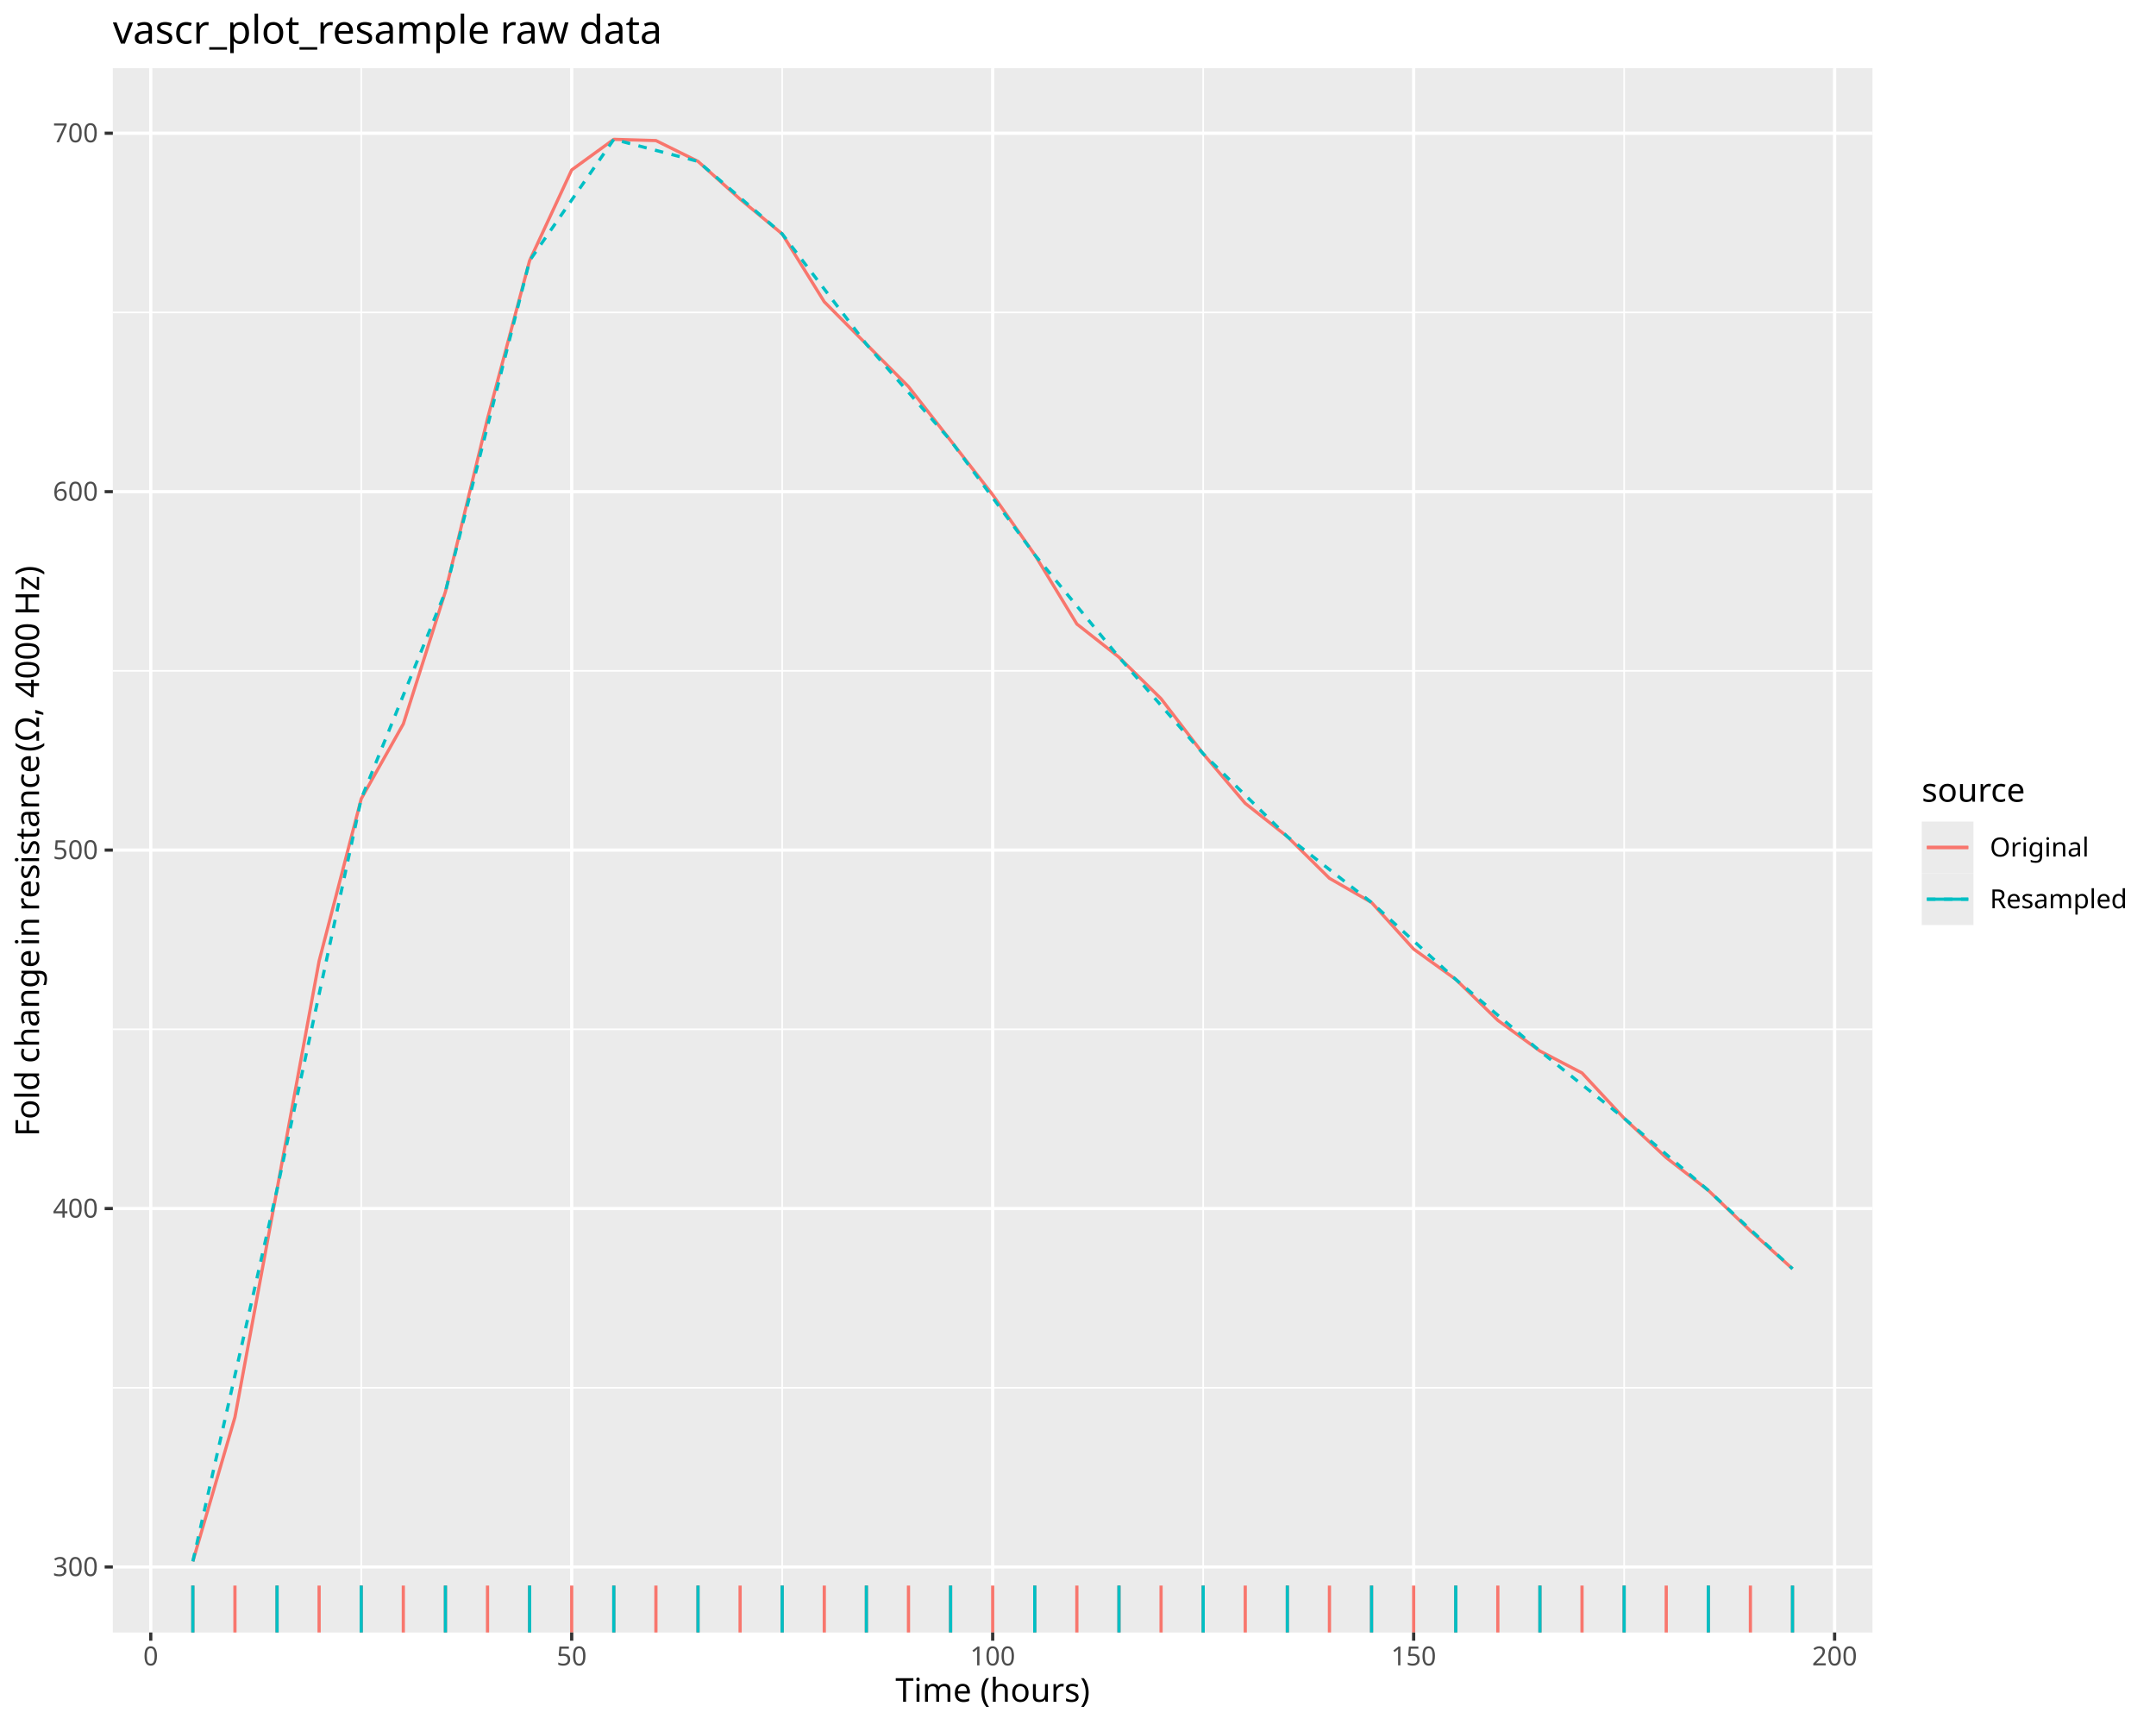
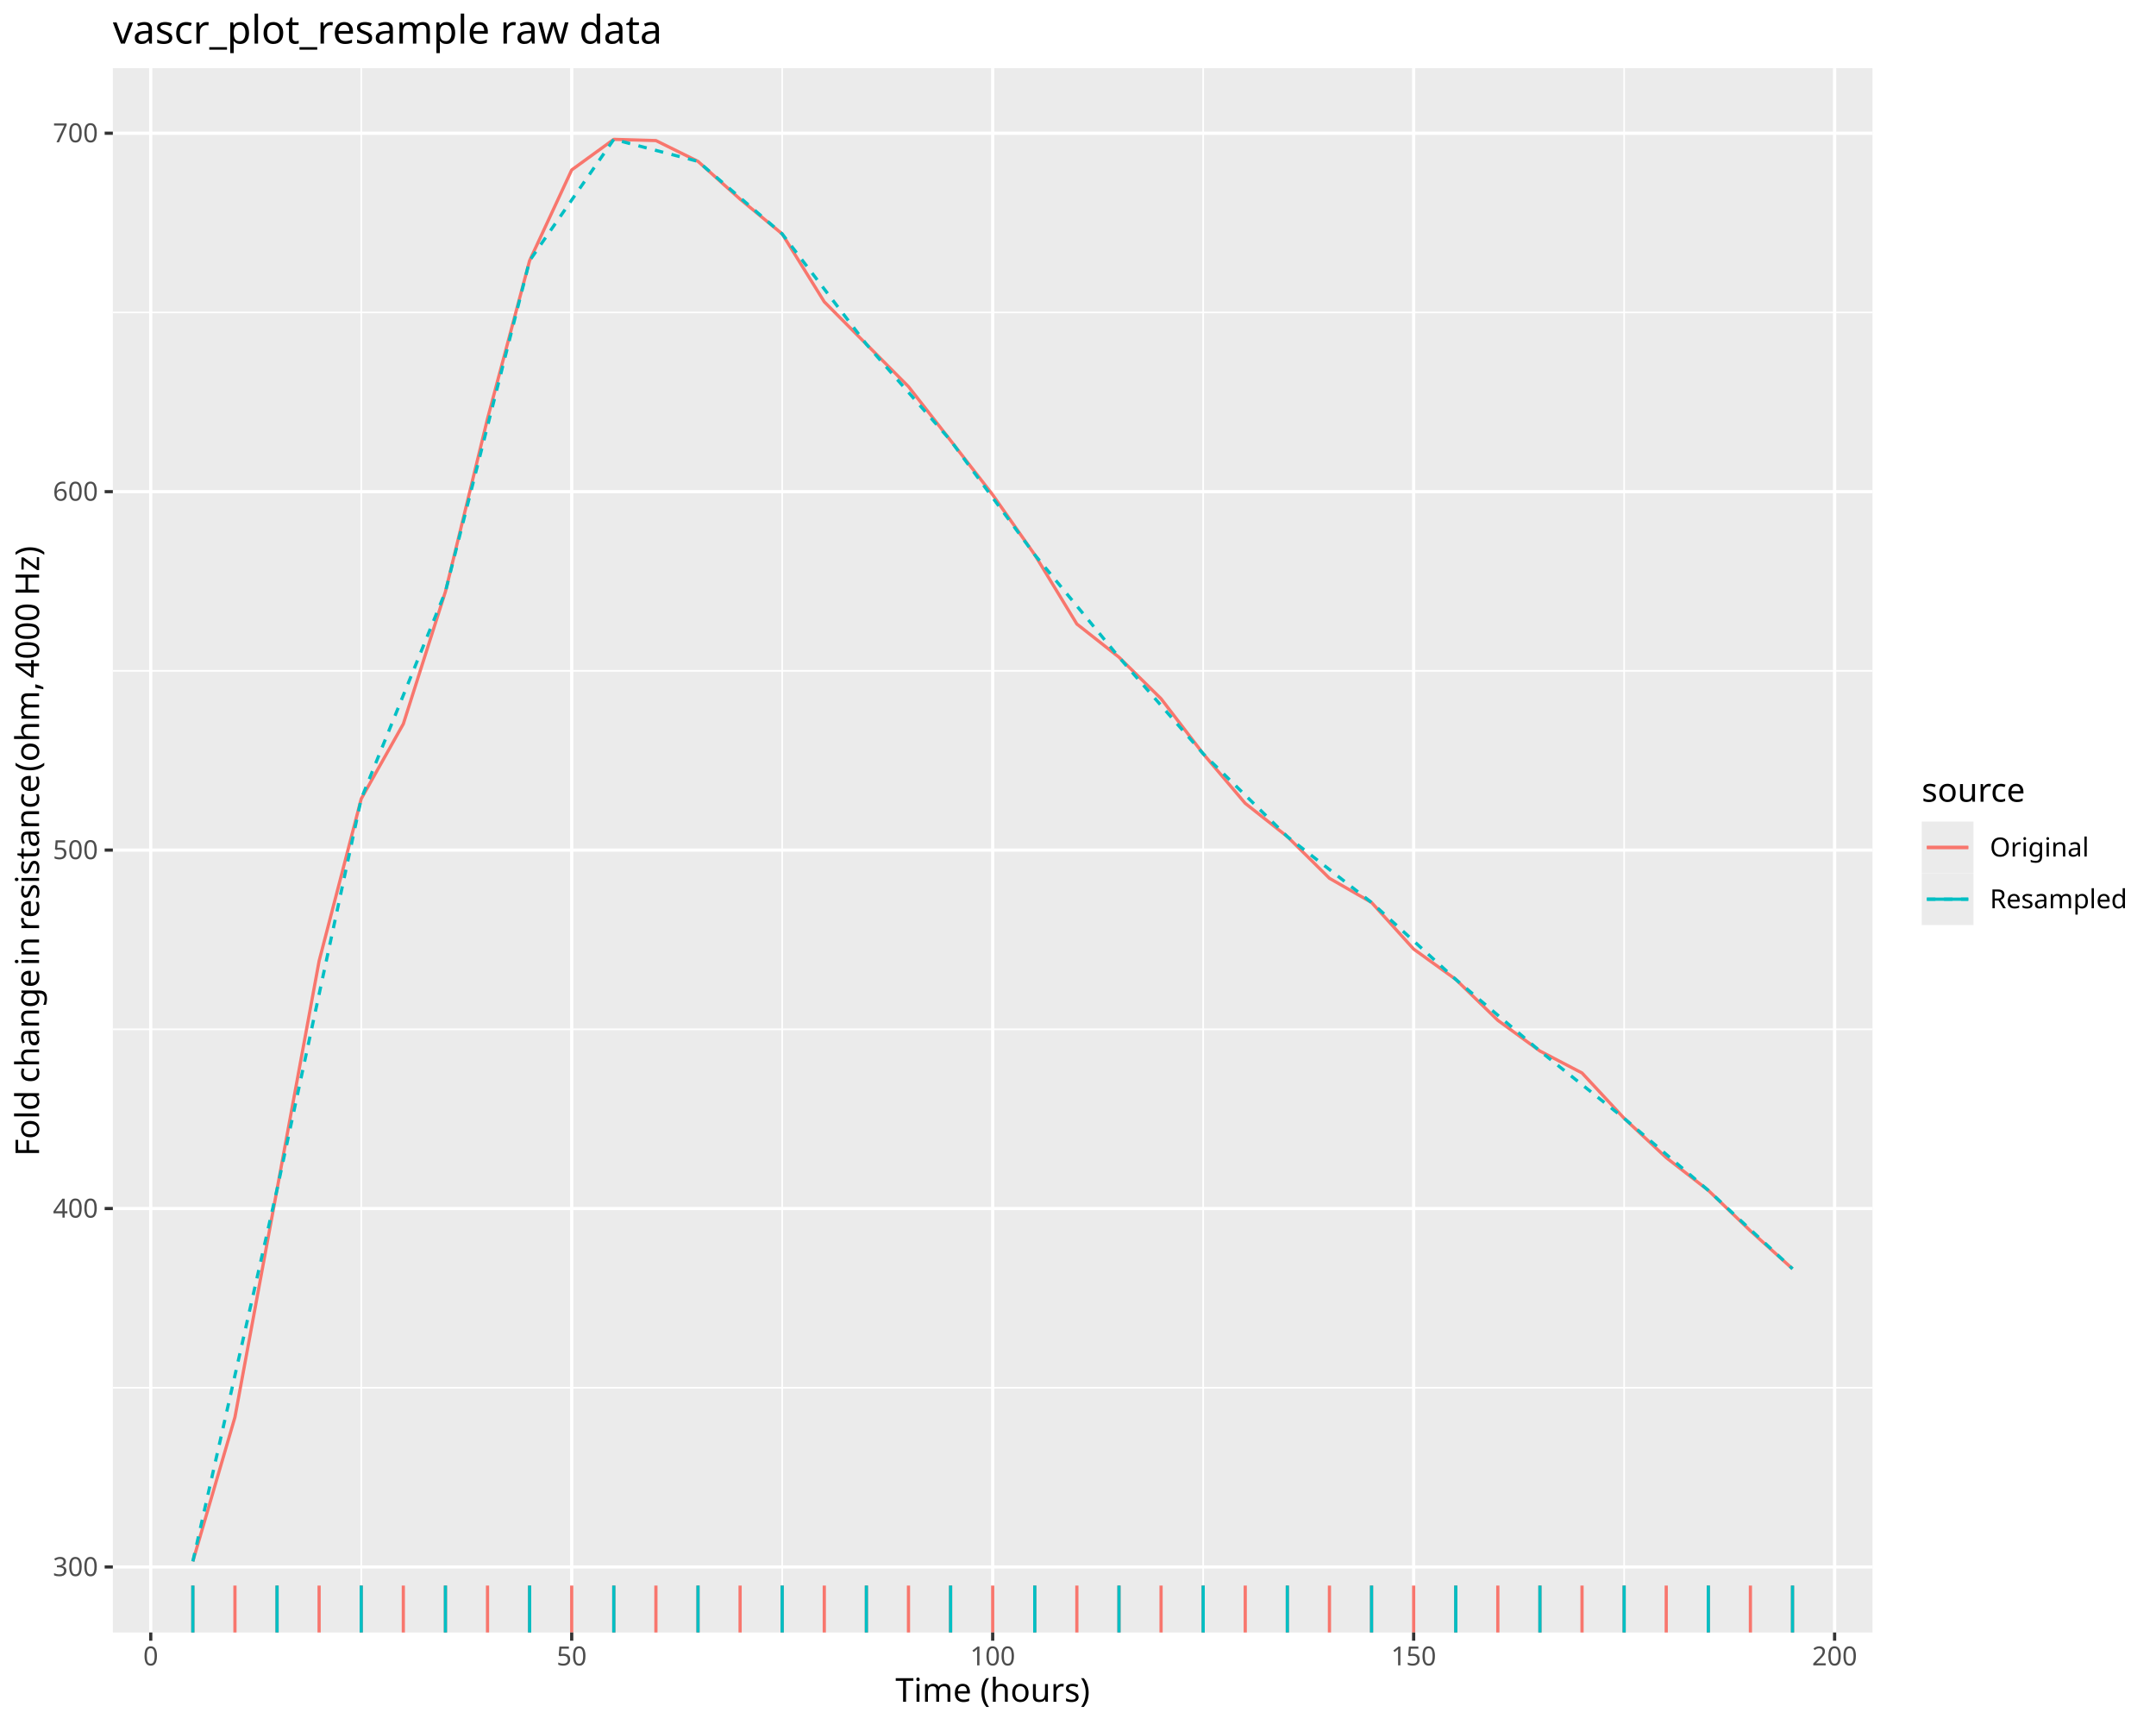
<svg xmlns="http://www.w3.org/2000/svg" class="svglite" data-engine-version="2.0" width="720.00pt" height="576.00pt" viewBox="0 0 720.00 576.00">
  <defs>
    <style type="text/css">
    .svglite line, .svglite polyline, .svglite polygon, .svglite path, .svglite rect, .svglite circle {
      fill: none;
      stroke: #000000;
      stroke-linecap: round;
      stroke-linejoin: round;
      stroke-miterlimit: 10.00;
    }
  </style>
  </defs>
  <rect width="100%" height="100%" style="stroke: none; fill: #FFFFFF;" />
  <defs>
    <clipPath id="cpMC4wMHw3MjAuMDB8MC4wMHw1NzYuMDA=">
      <rect x="0.00" y="0.00" width="720.00" height="576.00" />
    </clipPath>
  </defs>
  <g clip-path="url(#cpMC4wMHw3MjAuMDB8MC4wMHw1NzYuMDA=)">
    <rect x="0.00" y="0.00" width="720.00" height="576.00" style="stroke-width: 1.07; stroke: #FFFFFF; fill: #FFFFFF;" />
  </g>
  <defs>
    <clipPath id="cpMzcuNjl8NjI1LjMyfDIyLjc4fDU0NS4xMQ==">
      <rect x="37.69" y="22.78" width="587.63" height="522.33" />
    </clipPath>
  </defs>
  <g clip-path="url(#cpMzcuNjl8NjI1LjMyfDIyLjc4fDU0NS4xMQ==)">
    <rect x="37.69" y="22.78" width="587.63" height="522.33" style="stroke-width: 1.07; stroke: none; fill: #EBEBEB;" />
    <polyline points="37.69,463.39 625.32,463.39 " style="stroke-width: 0.53; stroke: #FFFFFF; stroke-linecap: butt;" />
    <polyline points="37.69,343.70 625.32,343.70 " style="stroke-width: 0.53; stroke: #FFFFFF; stroke-linecap: butt;" />
    <polyline points="37.69,224.01 625.32,224.01 " style="stroke-width: 0.53; stroke: #FFFFFF; stroke-linecap: butt;" />
    <polyline points="37.69,104.32 625.32,104.32 " style="stroke-width: 0.53; stroke: #FFFFFF; stroke-linecap: butt;" />
    <polyline points="120.63,545.11 120.63,22.78 " style="stroke-width: 0.53; stroke: #FFFFFF; stroke-linecap: butt;" />
    <polyline points="261.21,545.11 261.21,22.78 " style="stroke-width: 0.53; stroke: #FFFFFF; stroke-linecap: butt;" />
    <polyline points="401.80,545.11 401.80,22.78 " style="stroke-width: 0.53; stroke: #FFFFFF; stroke-linecap: butt;" />
    <polyline points="542.38,545.11 542.38,22.78 " style="stroke-width: 0.53; stroke: #FFFFFF; stroke-linecap: butt;" />
    <polyline points="37.69,523.23 625.32,523.23 " style="stroke-width: 1.07; stroke: #FFFFFF; stroke-linecap: butt;" />
    <polyline points="37.69,403.54 625.32,403.54 " style="stroke-width: 1.07; stroke: #FFFFFF; stroke-linecap: butt;" />
    <polyline points="37.69,283.85 625.32,283.85 " style="stroke-width: 1.07; stroke: #FFFFFF; stroke-linecap: butt;" />
    <polyline points="37.69,164.17 625.32,164.17 " style="stroke-width: 1.07; stroke: #FFFFFF; stroke-linecap: butt;" />
    <polyline points="37.69,44.48 625.32,44.48 " style="stroke-width: 1.07; stroke: #FFFFFF; stroke-linecap: butt;" />
    <polyline points="50.34,545.11 50.34,22.78 " style="stroke-width: 1.07; stroke: #FFFFFF; stroke-linecap: butt;" />
    <polyline points="190.92,545.11 190.92,22.78 " style="stroke-width: 1.07; stroke: #FFFFFF; stroke-linecap: butt;" />
    <polyline points="331.51,545.11 331.51,22.78 " style="stroke-width: 1.07; stroke: #FFFFFF; stroke-linecap: butt;" />
    <polyline points="472.09,545.11 472.09,22.78 " style="stroke-width: 1.07; stroke: #FFFFFF; stroke-linecap: butt;" />
    <polyline points="612.67,545.11 612.67,22.78 " style="stroke-width: 1.07; stroke: #FFFFFF; stroke-linecap: butt;" />
    <polyline points="64.40,521.37 78.46,473.22 92.52,397.15 106.57,320.88 120.63,266.74 134.69,241.73 148.75,197.57 162.81,139.79 176.86,87.04 190.92,56.74 204.98,46.53 219.04,46.94 233.10,53.89 247.16,66.51 261.21,78.11 275.27,100.78 289.33,114.94 303.39,129.09 317.45,147.09 331.51,165.22 345.56,185.26 359.62,208.37 373.68,219.45 387.74,233.31 401.80,251.68 415.85,268.25 429.91,279.36 443.97,293.27 458.03,301.35 472.09,316.91 486.15,327.04 500.20,340.70 514.26,350.95 528.32,358.28 542.38,373.42 556.44,386.56 570.50,397.49 584.55,411.00 598.61,423.67 " style="stroke-width: 1.07; stroke: #F8766D; stroke-linecap: butt;" />
    <polyline points="64.40,521.37 92.52,397.15 120.63,266.74 148.75,197.57 176.86,87.04 204.98,46.53 233.10,53.89 261.21,78.11 289.33,114.94 317.45,147.09 345.56,185.26 373.68,219.45 401.80,251.68 429.91,279.36 458.03,301.35 486.15,327.04 514.26,350.95 542.38,373.42 570.50,397.49 598.61,423.67 " style="stroke-width: 1.07; stroke: #00BFC4; stroke-dasharray: 2.85,2.85; stroke-linecap: butt;" />
    <line x1="64.40" y1="545.11" x2="64.40" y2="529.44" style="stroke-width: 1.07; stroke: #F8766D; stroke-linecap: butt;" />
    <line x1="78.46" y1="545.11" x2="78.46" y2="529.44" style="stroke-width: 1.07; stroke: #F8766D; stroke-linecap: butt;" />
    <line x1="92.52" y1="545.11" x2="92.52" y2="529.44" style="stroke-width: 1.07; stroke: #F8766D; stroke-linecap: butt;" />
    <line x1="106.57" y1="545.11" x2="106.57" y2="529.44" style="stroke-width: 1.07; stroke: #F8766D; stroke-linecap: butt;" />
    <line x1="120.63" y1="545.11" x2="120.63" y2="529.44" style="stroke-width: 1.07; stroke: #F8766D; stroke-linecap: butt;" />
    <line x1="134.69" y1="545.11" x2="134.69" y2="529.44" style="stroke-width: 1.07; stroke: #F8766D; stroke-linecap: butt;" />
    <line x1="148.75" y1="545.11" x2="148.75" y2="529.44" style="stroke-width: 1.07; stroke: #F8766D; stroke-linecap: butt;" />
    <line x1="162.81" y1="545.11" x2="162.81" y2="529.44" style="stroke-width: 1.07; stroke: #F8766D; stroke-linecap: butt;" />
    <line x1="176.86" y1="545.11" x2="176.86" y2="529.44" style="stroke-width: 1.07; stroke: #F8766D; stroke-linecap: butt;" />
    <line x1="190.92" y1="545.11" x2="190.92" y2="529.44" style="stroke-width: 1.07; stroke: #F8766D; stroke-linecap: butt;" />
    <line x1="204.98" y1="545.11" x2="204.98" y2="529.44" style="stroke-width: 1.07; stroke: #F8766D; stroke-linecap: butt;" />
    <line x1="219.04" y1="545.11" x2="219.04" y2="529.44" style="stroke-width: 1.07; stroke: #F8766D; stroke-linecap: butt;" />
    <line x1="233.10" y1="545.11" x2="233.10" y2="529.44" style="stroke-width: 1.07; stroke: #F8766D; stroke-linecap: butt;" />
    <line x1="247.16" y1="545.11" x2="247.16" y2="529.44" style="stroke-width: 1.07; stroke: #F8766D; stroke-linecap: butt;" />
    <line x1="261.21" y1="545.11" x2="261.21" y2="529.44" style="stroke-width: 1.07; stroke: #F8766D; stroke-linecap: butt;" />
    <line x1="275.27" y1="545.11" x2="275.27" y2="529.44" style="stroke-width: 1.07; stroke: #F8766D; stroke-linecap: butt;" />
    <line x1="289.33" y1="545.11" x2="289.33" y2="529.44" style="stroke-width: 1.07; stroke: #F8766D; stroke-linecap: butt;" />
    <line x1="303.39" y1="545.11" x2="303.39" y2="529.44" style="stroke-width: 1.07; stroke: #F8766D; stroke-linecap: butt;" />
    <line x1="317.45" y1="545.11" x2="317.45" y2="529.44" style="stroke-width: 1.07; stroke: #F8766D; stroke-linecap: butt;" />
    <line x1="331.51" y1="545.11" x2="331.51" y2="529.44" style="stroke-width: 1.07; stroke: #F8766D; stroke-linecap: butt;" />
    <line x1="345.56" y1="545.11" x2="345.56" y2="529.44" style="stroke-width: 1.07; stroke: #F8766D; stroke-linecap: butt;" />
    <line x1="359.62" y1="545.11" x2="359.62" y2="529.44" style="stroke-width: 1.07; stroke: #F8766D; stroke-linecap: butt;" />
    <line x1="373.68" y1="545.11" x2="373.68" y2="529.44" style="stroke-width: 1.07; stroke: #F8766D; stroke-linecap: butt;" />
    <line x1="387.74" y1="545.11" x2="387.74" y2="529.44" style="stroke-width: 1.07; stroke: #F8766D; stroke-linecap: butt;" />
    <line x1="401.80" y1="545.11" x2="401.80" y2="529.44" style="stroke-width: 1.07; stroke: #F8766D; stroke-linecap: butt;" />
    <line x1="415.85" y1="545.11" x2="415.85" y2="529.44" style="stroke-width: 1.07; stroke: #F8766D; stroke-linecap: butt;" />
    <line x1="429.91" y1="545.11" x2="429.91" y2="529.44" style="stroke-width: 1.07; stroke: #F8766D; stroke-linecap: butt;" />
    <line x1="443.97" y1="545.11" x2="443.97" y2="529.44" style="stroke-width: 1.07; stroke: #F8766D; stroke-linecap: butt;" />
    <line x1="458.03" y1="545.11" x2="458.03" y2="529.44" style="stroke-width: 1.07; stroke: #F8766D; stroke-linecap: butt;" />
    <line x1="472.09" y1="545.11" x2="472.09" y2="529.44" style="stroke-width: 1.07; stroke: #F8766D; stroke-linecap: butt;" />
    <line x1="486.15" y1="545.11" x2="486.15" y2="529.44" style="stroke-width: 1.07; stroke: #F8766D; stroke-linecap: butt;" />
    <line x1="500.20" y1="545.11" x2="500.20" y2="529.44" style="stroke-width: 1.07; stroke: #F8766D; stroke-linecap: butt;" />
    <line x1="514.26" y1="545.11" x2="514.26" y2="529.44" style="stroke-width: 1.07; stroke: #F8766D; stroke-linecap: butt;" />
    <line x1="528.32" y1="545.11" x2="528.32" y2="529.44" style="stroke-width: 1.07; stroke: #F8766D; stroke-linecap: butt;" />
    <line x1="542.38" y1="545.11" x2="542.38" y2="529.44" style="stroke-width: 1.07; stroke: #F8766D; stroke-linecap: butt;" />
    <line x1="556.44" y1="545.11" x2="556.44" y2="529.44" style="stroke-width: 1.07; stroke: #F8766D; stroke-linecap: butt;" />
    <line x1="570.50" y1="545.11" x2="570.50" y2="529.44" style="stroke-width: 1.07; stroke: #F8766D; stroke-linecap: butt;" />
    <line x1="584.55" y1="545.11" x2="584.55" y2="529.44" style="stroke-width: 1.07; stroke: #F8766D; stroke-linecap: butt;" />
    <line x1="598.61" y1="545.11" x2="598.61" y2="529.44" style="stroke-width: 1.07; stroke: #F8766D; stroke-linecap: butt;" />
    <line x1="64.40" y1="545.11" x2="64.40" y2="529.44" style="stroke-width: 1.07; stroke: #00BFC4; stroke-linecap: butt;" />
    <line x1="92.52" y1="545.11" x2="92.52" y2="529.44" style="stroke-width: 1.07; stroke: #00BFC4; stroke-linecap: butt;" />
    <line x1="120.63" y1="545.11" x2="120.63" y2="529.44" style="stroke-width: 1.07; stroke: #00BFC4; stroke-linecap: butt;" />
    <line x1="148.75" y1="545.11" x2="148.75" y2="529.44" style="stroke-width: 1.07; stroke: #00BFC4; stroke-linecap: butt;" />
    <line x1="176.86" y1="545.11" x2="176.86" y2="529.44" style="stroke-width: 1.07; stroke: #00BFC4; stroke-linecap: butt;" />
    <line x1="204.98" y1="545.11" x2="204.98" y2="529.44" style="stroke-width: 1.07; stroke: #00BFC4; stroke-linecap: butt;" />
    <line x1="233.10" y1="545.11" x2="233.10" y2="529.44" style="stroke-width: 1.07; stroke: #00BFC4; stroke-linecap: butt;" />
    <line x1="261.21" y1="545.11" x2="261.21" y2="529.44" style="stroke-width: 1.07; stroke: #00BFC4; stroke-linecap: butt;" />
    <line x1="289.33" y1="545.11" x2="289.33" y2="529.44" style="stroke-width: 1.07; stroke: #00BFC4; stroke-linecap: butt;" />
    <line x1="317.45" y1="545.11" x2="317.45" y2="529.44" style="stroke-width: 1.07; stroke: #00BFC4; stroke-linecap: butt;" />
    <line x1="345.56" y1="545.11" x2="345.56" y2="529.44" style="stroke-width: 1.07; stroke: #00BFC4; stroke-linecap: butt;" />
    <line x1="373.68" y1="545.11" x2="373.68" y2="529.44" style="stroke-width: 1.07; stroke: #00BFC4; stroke-linecap: butt;" />
    <line x1="401.80" y1="545.11" x2="401.80" y2="529.44" style="stroke-width: 1.07; stroke: #00BFC4; stroke-linecap: butt;" />
    <line x1="429.91" y1="545.11" x2="429.91" y2="529.44" style="stroke-width: 1.07; stroke: #00BFC4; stroke-linecap: butt;" />
    <line x1="458.03" y1="545.11" x2="458.03" y2="529.44" style="stroke-width: 1.07; stroke: #00BFC4; stroke-linecap: butt;" />
    <line x1="486.15" y1="545.11" x2="486.15" y2="529.44" style="stroke-width: 1.07; stroke: #00BFC4; stroke-linecap: butt;" />
    <line x1="514.26" y1="545.11" x2="514.26" y2="529.44" style="stroke-width: 1.07; stroke: #00BFC4; stroke-linecap: butt;" />
    <line x1="542.38" y1="545.11" x2="542.38" y2="529.44" style="stroke-width: 1.07; stroke: #00BFC4; stroke-linecap: butt;" />
    <line x1="570.50" y1="545.11" x2="570.50" y2="529.44" style="stroke-width: 1.07; stroke: #00BFC4; stroke-linecap: butt;" />
    <line x1="598.61" y1="545.11" x2="598.61" y2="529.44" style="stroke-width: 1.07; stroke: #00BFC4; stroke-linecap: butt;" />
  </g>
  <g clip-path="url(#cpMC4wMHw3MjAuMDB8MC4wMHw1NzYuMDA=)">
    <text x="32.76" y="526.26" text-anchor="end" style="font-size: 8.80px; fill: #4D4D4D; font-family: sans;" textLength="14.68px" lengthAdjust="spacingAndGlyphs">300</text>
    <text x="32.76" y="406.57" text-anchor="end" style="font-size: 8.80px; fill: #4D4D4D; font-family: sans;" textLength="14.68px" lengthAdjust="spacingAndGlyphs">400</text>
    <text x="32.76" y="286.88" text-anchor="end" style="font-size: 8.80px; fill: #4D4D4D; font-family: sans;" textLength="14.68px" lengthAdjust="spacingAndGlyphs">500</text>
    <text x="32.76" y="167.19" text-anchor="end" style="font-size: 8.80px; fill: #4D4D4D; font-family: sans;" textLength="14.68px" lengthAdjust="spacingAndGlyphs">600</text>
    <text x="32.76" y="47.50" text-anchor="end" style="font-size: 8.80px; fill: #4D4D4D; font-family: sans;" textLength="14.68px" lengthAdjust="spacingAndGlyphs">700</text>
    <polyline points="34.95,523.23 37.69,523.23 " style="stroke-width: 1.07; stroke: #333333; stroke-linecap: butt;" />
    <polyline points="34.95,403.54 37.69,403.54 " style="stroke-width: 1.07; stroke: #333333; stroke-linecap: butt;" />
    <polyline points="34.95,283.85 37.69,283.85 " style="stroke-width: 1.07; stroke: #333333; stroke-linecap: butt;" />
    <polyline points="34.95,164.17 37.69,164.17 " style="stroke-width: 1.07; stroke: #333333; stroke-linecap: butt;" />
    <polyline points="34.95,44.48 37.69,44.48 " style="stroke-width: 1.07; stroke: #333333; stroke-linecap: butt;" />
    <polyline points="50.34,547.85 50.34,545.11 " style="stroke-width: 1.07; stroke: #333333; stroke-linecap: butt;" />
    <polyline points="190.92,547.85 190.92,545.11 " style="stroke-width: 1.07; stroke: #333333; stroke-linecap: butt;" />
    <polyline points="331.51,547.85 331.51,545.11 " style="stroke-width: 1.07; stroke: #333333; stroke-linecap: butt;" />
    <polyline points="472.09,547.85 472.09,545.11 " style="stroke-width: 1.07; stroke: #333333; stroke-linecap: butt;" />
    <polyline points="612.67,547.85 612.67,545.11 " style="stroke-width: 1.07; stroke: #333333; stroke-linecap: butt;" />
    <text x="50.34" y="556.10" text-anchor="middle" style="font-size: 8.80px; fill: #4D4D4D; font-family: sans;" textLength="4.89px" lengthAdjust="spacingAndGlyphs">0</text>
    <text x="190.92" y="556.10" text-anchor="middle" style="font-size: 8.80px; fill: #4D4D4D; font-family: sans;" textLength="9.79px" lengthAdjust="spacingAndGlyphs">50</text>
    <text x="331.51" y="556.10" text-anchor="middle" style="font-size: 8.80px; fill: #4D4D4D; font-family: sans;" textLength="14.68px" lengthAdjust="spacingAndGlyphs">100</text>
    <text x="472.09" y="556.10" text-anchor="middle" style="font-size: 8.80px; fill: #4D4D4D; font-family: sans;" textLength="14.68px" lengthAdjust="spacingAndGlyphs">150</text>
    <text x="612.67" y="556.10" text-anchor="middle" style="font-size: 8.80px; fill: #4D4D4D; font-family: sans;" textLength="14.68px" lengthAdjust="spacingAndGlyphs">200</text>
    <text x="331.51" y="568.24" text-anchor="middle" style="font-size: 11.00px; font-family: sans;" textLength="62.35px" lengthAdjust="spacingAndGlyphs">Time (hours)</text>
-     <text transform="translate(13.05,379.48) rotate(-90)" style="font-size: 11.00px; font-family: sans;" textLength="21.40px" lengthAdjust="spacingAndGlyphs">Fold</text>
-     <text transform="translate(13.05,355.03) rotate(-90)" style="font-size: 11.00px; font-family: sans;" textLength="36.10px" lengthAdjust="spacingAndGlyphs">change</text>
-     <text transform="translate(13.05,315.88) rotate(-90)" style="font-size: 11.00px; font-family: sans;" textLength="8.56px" lengthAdjust="spacingAndGlyphs">in</text>
-     <text transform="translate(13.05,304.26) rotate(-90)" style="font-size: 11.00px; font-family: sans;" textLength="50.15px" lengthAdjust="spacingAndGlyphs">resistance</text>
-     <text transform="translate(13.05,251.06) rotate(-90)" style="font-size: 11.00px; font-family: sans;" textLength="14.94px" lengthAdjust="spacingAndGlyphs">(Ω,</text>
-     <text transform="translate(13.05,233.06) rotate(-90)" style="font-size: 11.00px; font-family: sans;" textLength="24.47px" lengthAdjust="spacingAndGlyphs">4000</text>
-     <text transform="translate(13.05,205.53) rotate(-90)" style="font-size: 11.00px; font-family: sans;" textLength="17.11px" lengthAdjust="spacingAndGlyphs">Hz)</text>
+     <text transform="translate(13.05,386.07) rotate(-90)" style="font-size: 11.00px; font-family: sans;" textLength="21.40px" lengthAdjust="spacingAndGlyphs">Fold</text>
+     <text transform="translate(13.05,361.62) rotate(-90)" style="font-size: 11.00px; font-family: sans;" textLength="36.10px" lengthAdjust="spacingAndGlyphs">change</text>
+     <text transform="translate(13.05,322.47) rotate(-90)" style="font-size: 11.00px; font-family: sans;" textLength="8.56px" lengthAdjust="spacingAndGlyphs">in</text>
+     <text transform="translate(13.05,310.85) rotate(-90)" style="font-size: 11.00px; font-family: sans;" textLength="50.15px" lengthAdjust="spacingAndGlyphs">resistance</text>
+     <text transform="translate(13.05,257.65) rotate(-90)" style="font-size: 11.00px; font-family: sans;" textLength="28.12px" lengthAdjust="spacingAndGlyphs">(ohm,</text>
+     <text transform="translate(13.05,226.47) rotate(-90)" style="font-size: 11.00px; font-family: sans;" textLength="24.47px" lengthAdjust="spacingAndGlyphs">4000</text>
+     <text transform="translate(13.05,198.94) rotate(-90)" style="font-size: 11.00px; font-family: sans;" textLength="17.11px" lengthAdjust="spacingAndGlyphs">Hz)</text>
    <rect x="636.28" y="253.52" width="78.24" height="60.85" style="stroke-width: 1.07; stroke: none; fill: #FFFFFF;" />
    <text x="641.76" y="267.71" style="font-size: 11.00px; font-family: sans;" textLength="33.03px" lengthAdjust="spacingAndGlyphs">source</text>
    <rect x="641.76" y="274.33" width="17.28" height="17.28" style="stroke-width: 1.07; stroke: none; fill: #EBEBEB;" />
    <line x1="643.49" y1="282.97" x2="657.31" y2="282.97" style="stroke-width: 1.07; stroke: #F8766D; stroke-linecap: butt;" />
    <line x1="643.49" y1="282.97" x2="657.31" y2="282.97" style="stroke-width: 1.07; stroke: #F8766D; stroke-linecap: butt;" />
    <rect x="641.76" y="291.61" width="17.28" height="17.28" style="stroke-width: 1.07; stroke: none; fill: #EBEBEB;" />
    <line x1="643.49" y1="300.25" x2="657.31" y2="300.25" style="stroke-width: 1.07; stroke: #00BFC4; stroke-dasharray: 2.85,2.85; stroke-linecap: butt;" />
    <line x1="643.49" y1="300.25" x2="657.31" y2="300.25" style="stroke-width: 1.07; stroke: #00BFC4; stroke-linecap: butt;" />
    <text x="664.52" y="286.00" style="font-size: 8.80px; font-family: sans;" textLength="30.32px" lengthAdjust="spacingAndGlyphs">Original</text>
    <text x="664.52" y="303.28" style="font-size: 8.80px; font-family: sans;" textLength="44.52px" lengthAdjust="spacingAndGlyphs">Resampled</text>
    <text x="37.69" y="14.56" style="font-size: 13.20px; font-family: sans;" textLength="176.12px" lengthAdjust="spacingAndGlyphs">vascr_plot_resample raw data</text>
  </g>
</svg>
